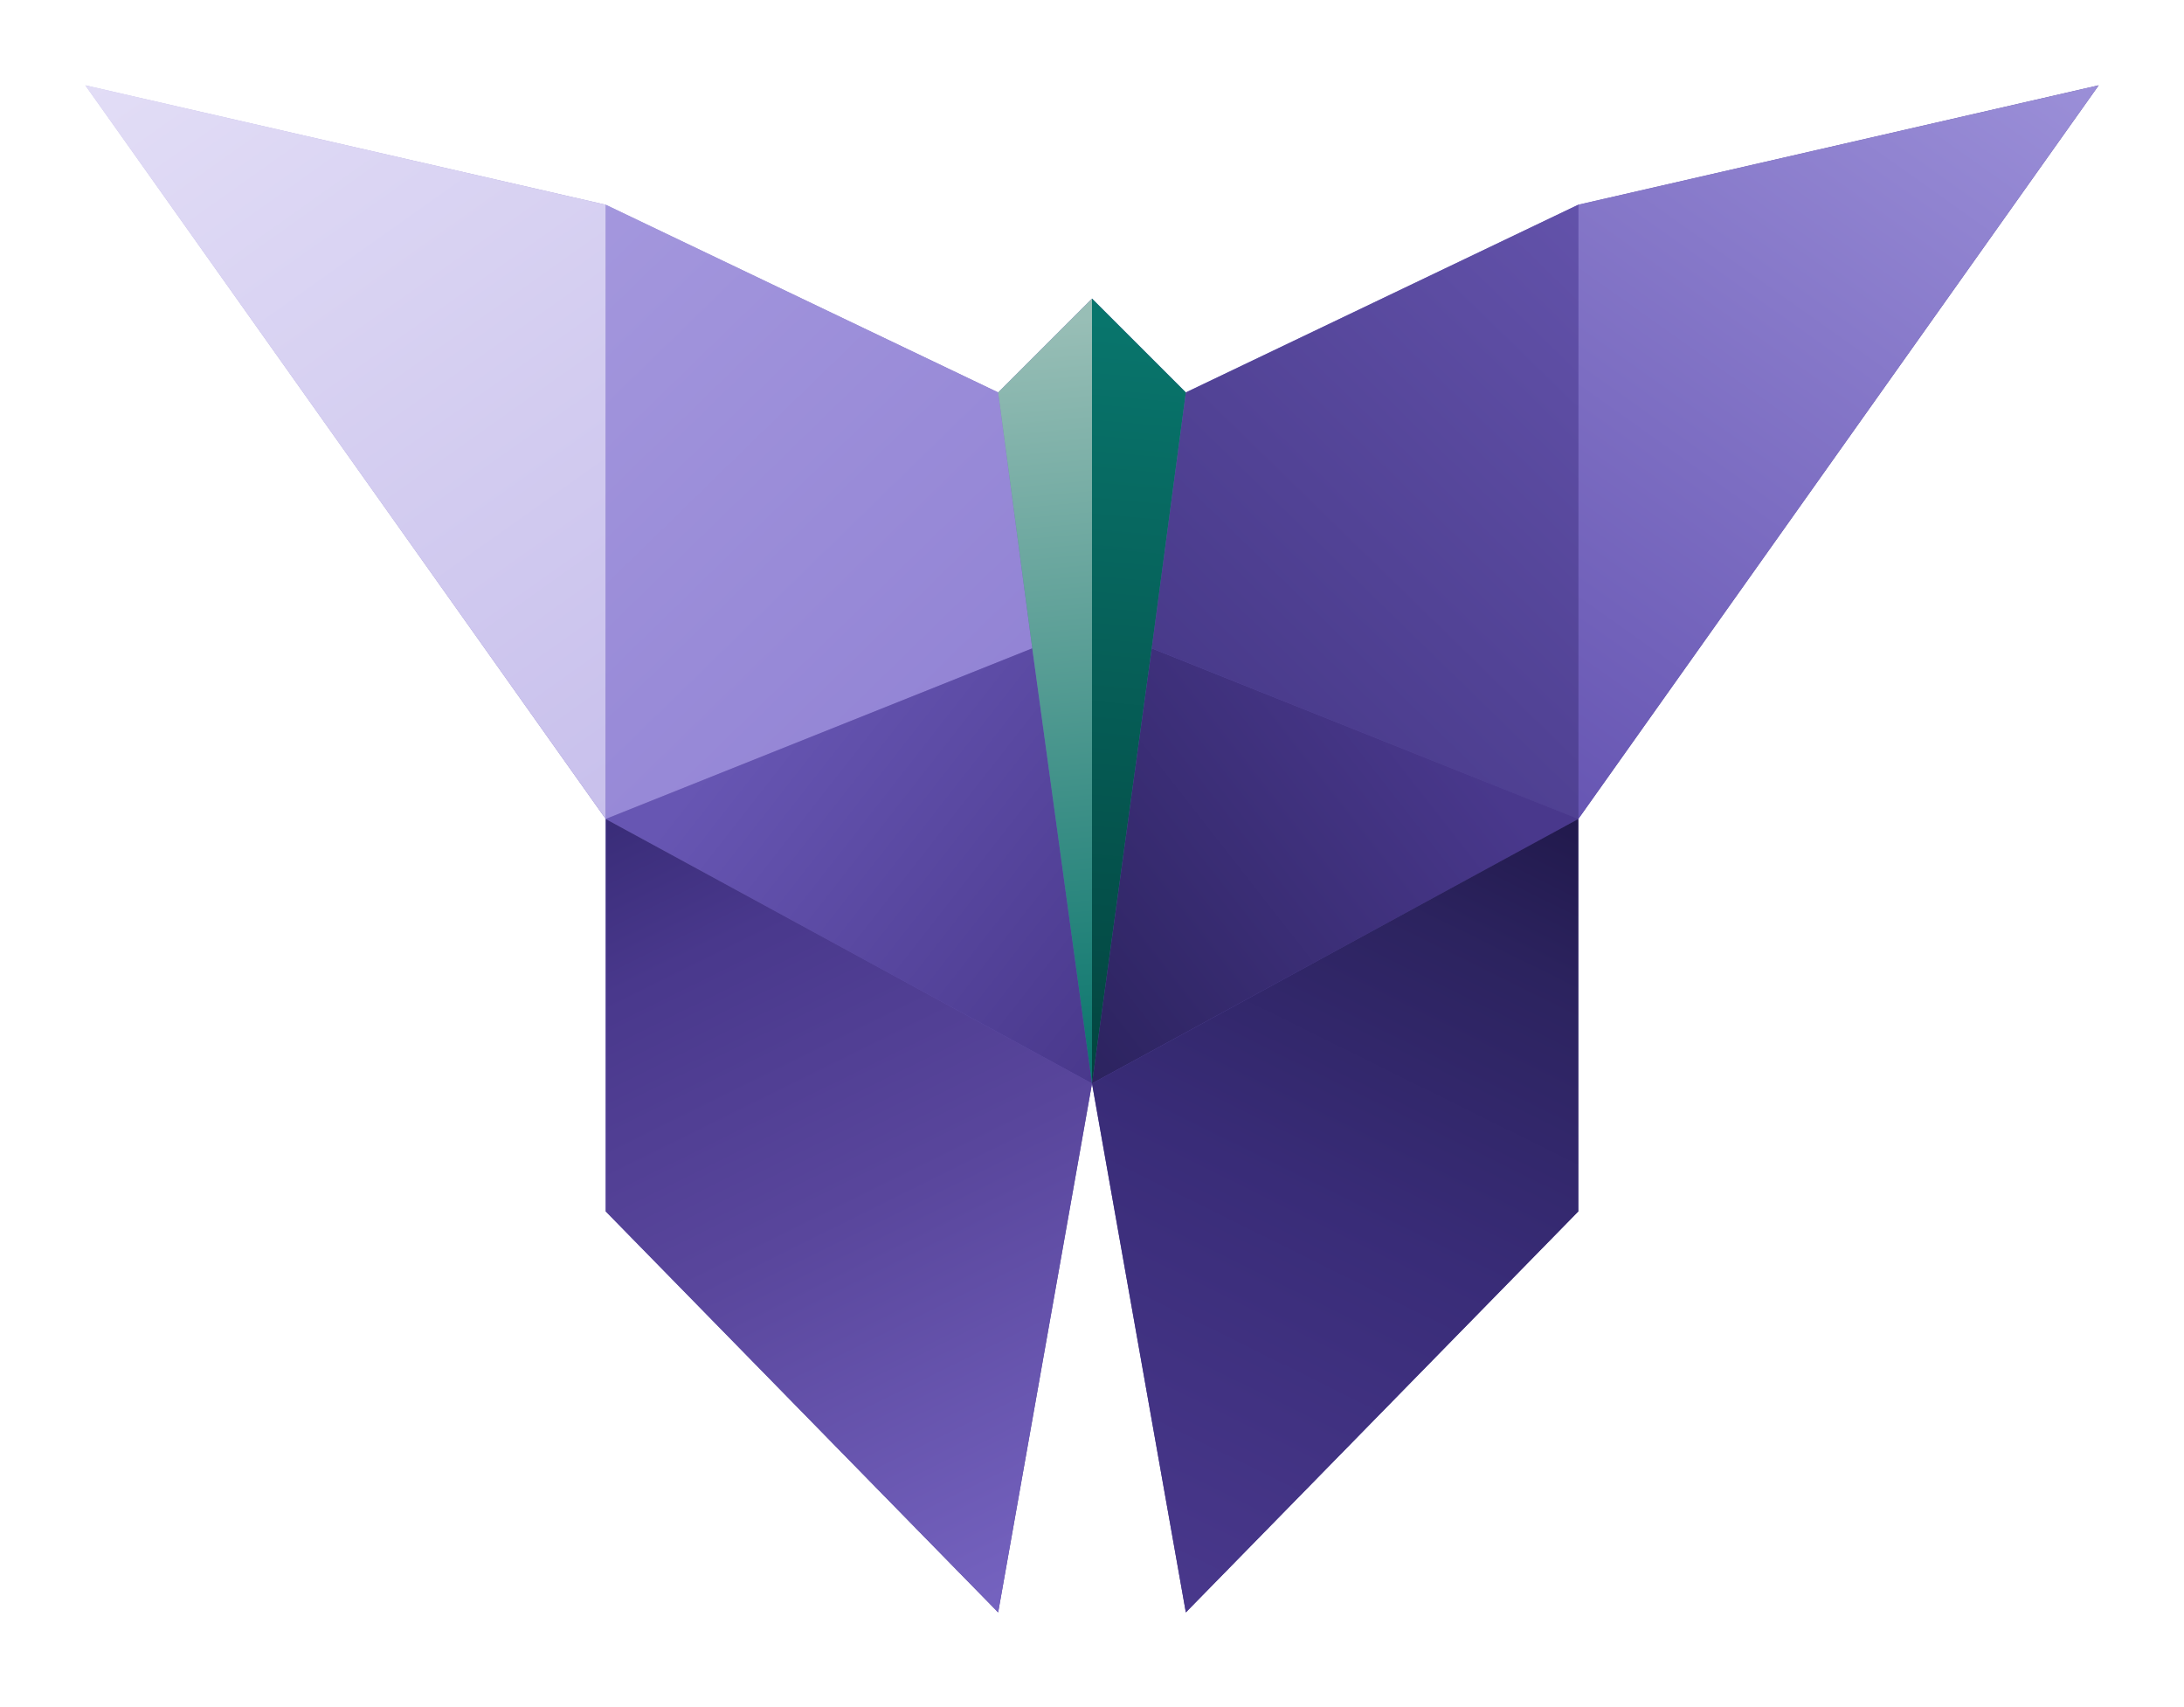
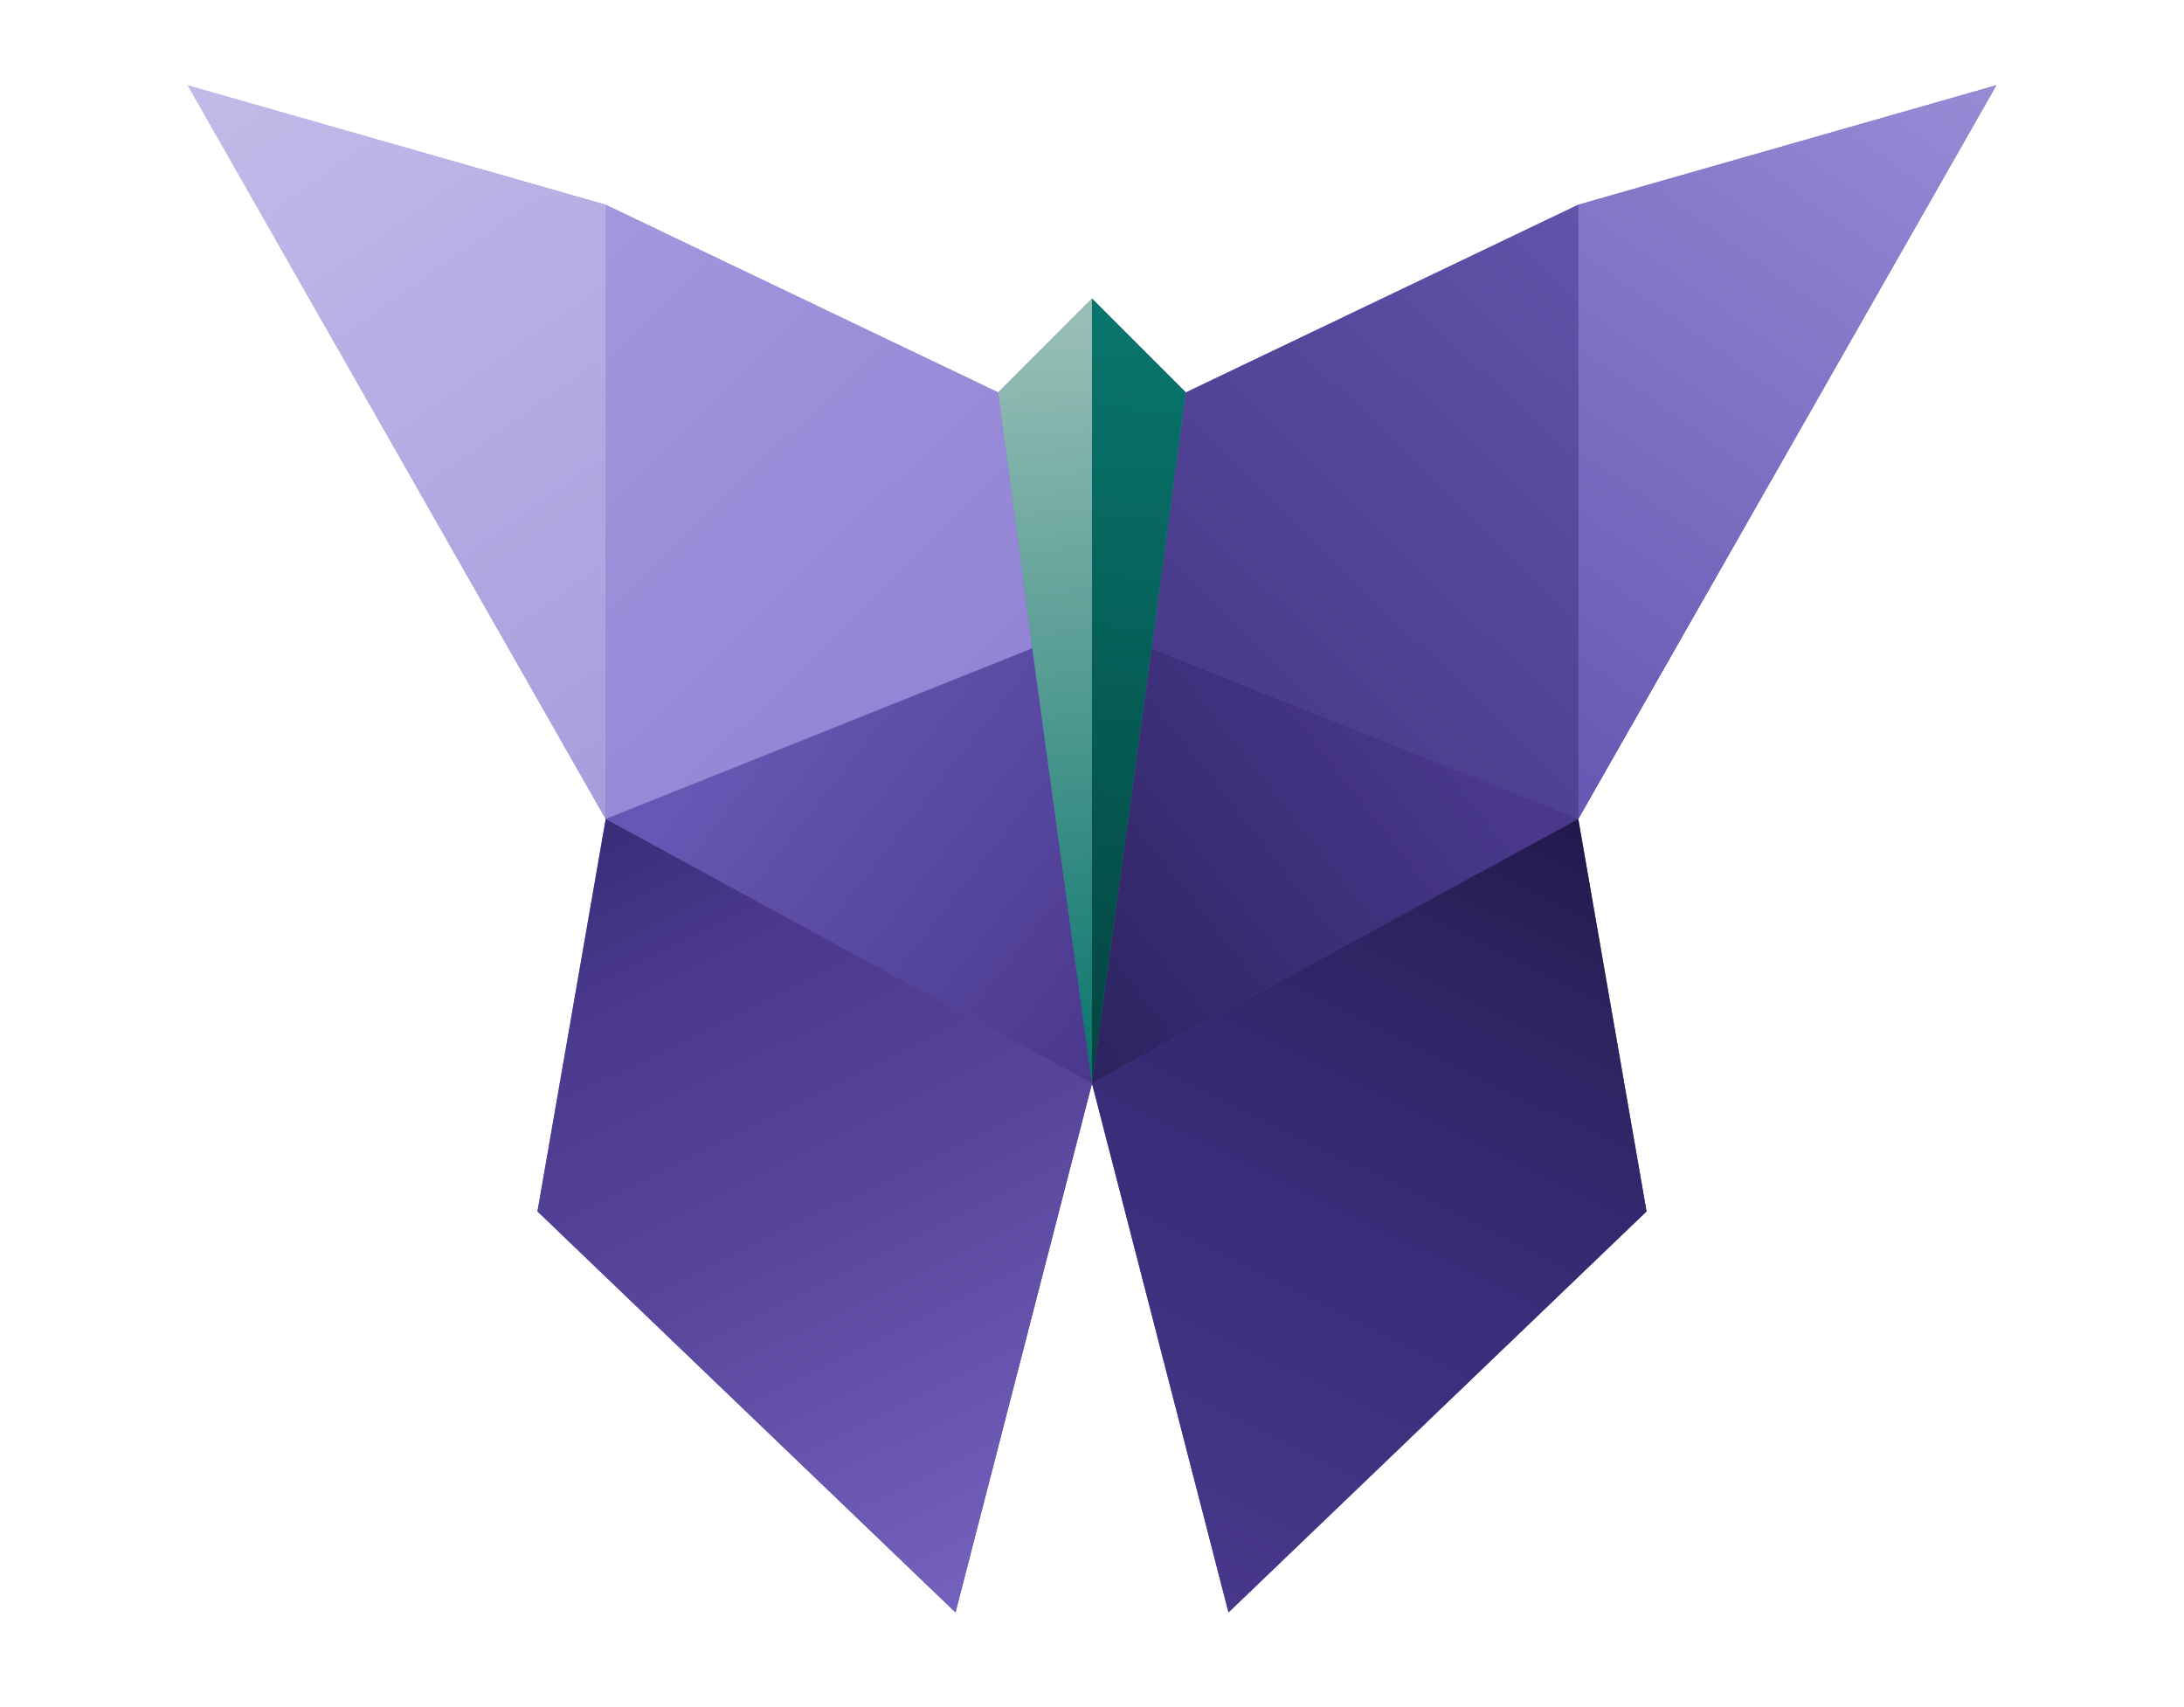
<svg xmlns="http://www.w3.org/2000/svg" viewBox="0 0 256 200" role="img" aria-labelledby="title description">
  <defs>
    <clipPath id="silhouette">
-       <path d="M10 10 L71 24 L117 46 L128 35 L139 46 L185 24 L246 10 L185 96 L185 142 L139 189 L128 127 L117 189 L71 142 L71 96 Z" />
+       <path d="M22 10 L71 24 L117 46 L128 35 L139 46 L185 24 L234 10 L185 96 L193 142 L144 189 L128 127 L112 189 L63 142 L71 96 Z" />
    </clipPath>
    <linearGradient id="silhouette-base" x1="18" y1="8" x2="238" y2="190" gradientUnits="userSpaceOnUse">
      <stop stop-color="#c8c0ec" />
      <stop offset=".48" stop-color="#6756b3" />
      <stop offset="1" stop-color="#2c235f" />
    </linearGradient>
    <linearGradient id="upper-left" x1="14" y1="10" x2="128" y2="127" gradientUnits="userSpaceOnUse">
      <stop stop-color="#afa4e3" />
      <stop offset="1" stop-color="#8979d0" />
    </linearGradient>
    <linearGradient id="upper-left-outer" x1="10" y1="10" x2="71" y2="96" gradientUnits="userSpaceOnUse">
-       <stop stop-color="#e2ddf6" />
-       <stop offset="1" stop-color="#c8c0ec" />
+       <stop stop-color="#c5bce9" />
+       <stop offset="1" stop-color="#a99cde" />
    </linearGradient>
    <linearGradient id="upper-right" x1="242" y1="10" x2="128" y2="127" gradientUnits="userSpaceOnUse">
      <stop stop-color="#7563c0" />
      <stop offset="1" stop-color="#392c78" />
    </linearGradient>
    <linearGradient id="upper-right-outer" x1="246" y1="10" x2="185" y2="96" gradientUnits="userSpaceOnUse">
      <stop stop-color="#9b8fd8" />
      <stop offset="1" stop-color="#6756b3" />
    </linearGradient>
    <linearGradient id="shoulder-left" x1="82" y1="91" x2="128" y2="127" gradientUnits="userSpaceOnUse">
      <stop stop-color="#6756b3" />
      <stop offset="1" stop-color="#49388c" />
    </linearGradient>
    <linearGradient id="shoulder-right" x1="174" y1="91" x2="128" y2="127" gradientUnits="userSpaceOnUse">
      <stop stop-color="#49388c" />
      <stop offset="1" stop-color="#2c235f" />
    </linearGradient>
    <linearGradient id="center-left" x1="120" y1="38" x2="128" y2="127" gradientUnits="userSpaceOnUse">
      <stop stop-color="#98beb6" />
      <stop offset="1" stop-color="#08756c" />
    </linearGradient>
    <linearGradient id="center-right" x1="136" y1="38" x2="128" y2="127" gradientUnits="userSpaceOnUse">
      <stop stop-color="#08756c" />
      <stop offset="1" stop-color="#03443f" />
    </linearGradient>
    <linearGradient id="lower-left" x1="71" y1="96" x2="117" y2="189" gradientUnits="userSpaceOnUse">
      <stop stop-color="#392c78" />
      <stop offset=".18" stop-color="#49388c" />
      <stop offset=".52" stop-color="#59469c" />
      <stop offset="1" stop-color="#7563c0" />
    </linearGradient>
    <linearGradient id="lower-right" x1="185" y1="96" x2="139" y2="189" gradientUnits="userSpaceOnUse">
      <stop stop-color="#21194c" />
      <stop offset=".18" stop-color="#2c235f" />
      <stop offset=".52" stop-color="#392c78" />
      <stop offset="1" stop-color="#49388c" />
    </linearGradient>
  </defs>
-   <path d="M10 10 L71 24 L117 46 L128 35 L139 46 L185 24 L246 10 L185 96 L185 142 L139 189 L128 127 L117 189 L71 142 L71 96 Z" fill="url(#silhouette-base)" />
+   <path d="M22 10 L71 24 L117 46 L128 35 L139 46 L185 24 L234 10 L185 96 L193 142 L144 189 L128 127 L112 189 L63 142 L71 96 Z" fill="url(#silhouette-base)" />
  <g clip-path="url(#silhouette)">
-     <path d="M10 10 L71 24 L71 96 Z" fill="url(#upper-left-outer)" />
+     <path d="M22 10 L71 24 L71 96 Z" fill="url(#upper-left-outer)" />
    <path d="M71 24 L117 46 L121 76 L71 96 Z" fill="url(#upper-left)" />
-     <path d="M246 10 L185 24 L185 96 Z" fill="url(#upper-right-outer)" />
+     <path d="M234 10 L185 24 L185 96 Z" fill="url(#upper-right-outer)" />
    <path d="M185 24 L139 46 L135 76 L185 96 Z" fill="url(#upper-right)" />
    <path d="M71 96 L121 76 L128 127 Z" fill="url(#shoulder-left)" />
    <path d="M185 96 L135 76 L128 127 Z" fill="url(#shoulder-right)" />
    <path d="M117 46 L128 31 L128 127 L121 76 Z" fill="url(#center-left)" />
    <path d="M139 46 L128 31 L128 127 L135 76 Z" fill="url(#center-right)" />
-     <path d="M71 96 L128 127 L117 189 L71 142 Z" fill="url(#lower-left)" />
-     <path d="M185 96 L128 127 L139 189 L185 142 Z" fill="url(#lower-right)" />
+     <path d="M71 96 L128 127 L112 189 L63 142 Z" fill="url(#lower-left)" />
+     <path d="M185 96 L128 127 L144 189 L193 142 Z" fill="url(#lower-right)" />
  </g>
</svg>
